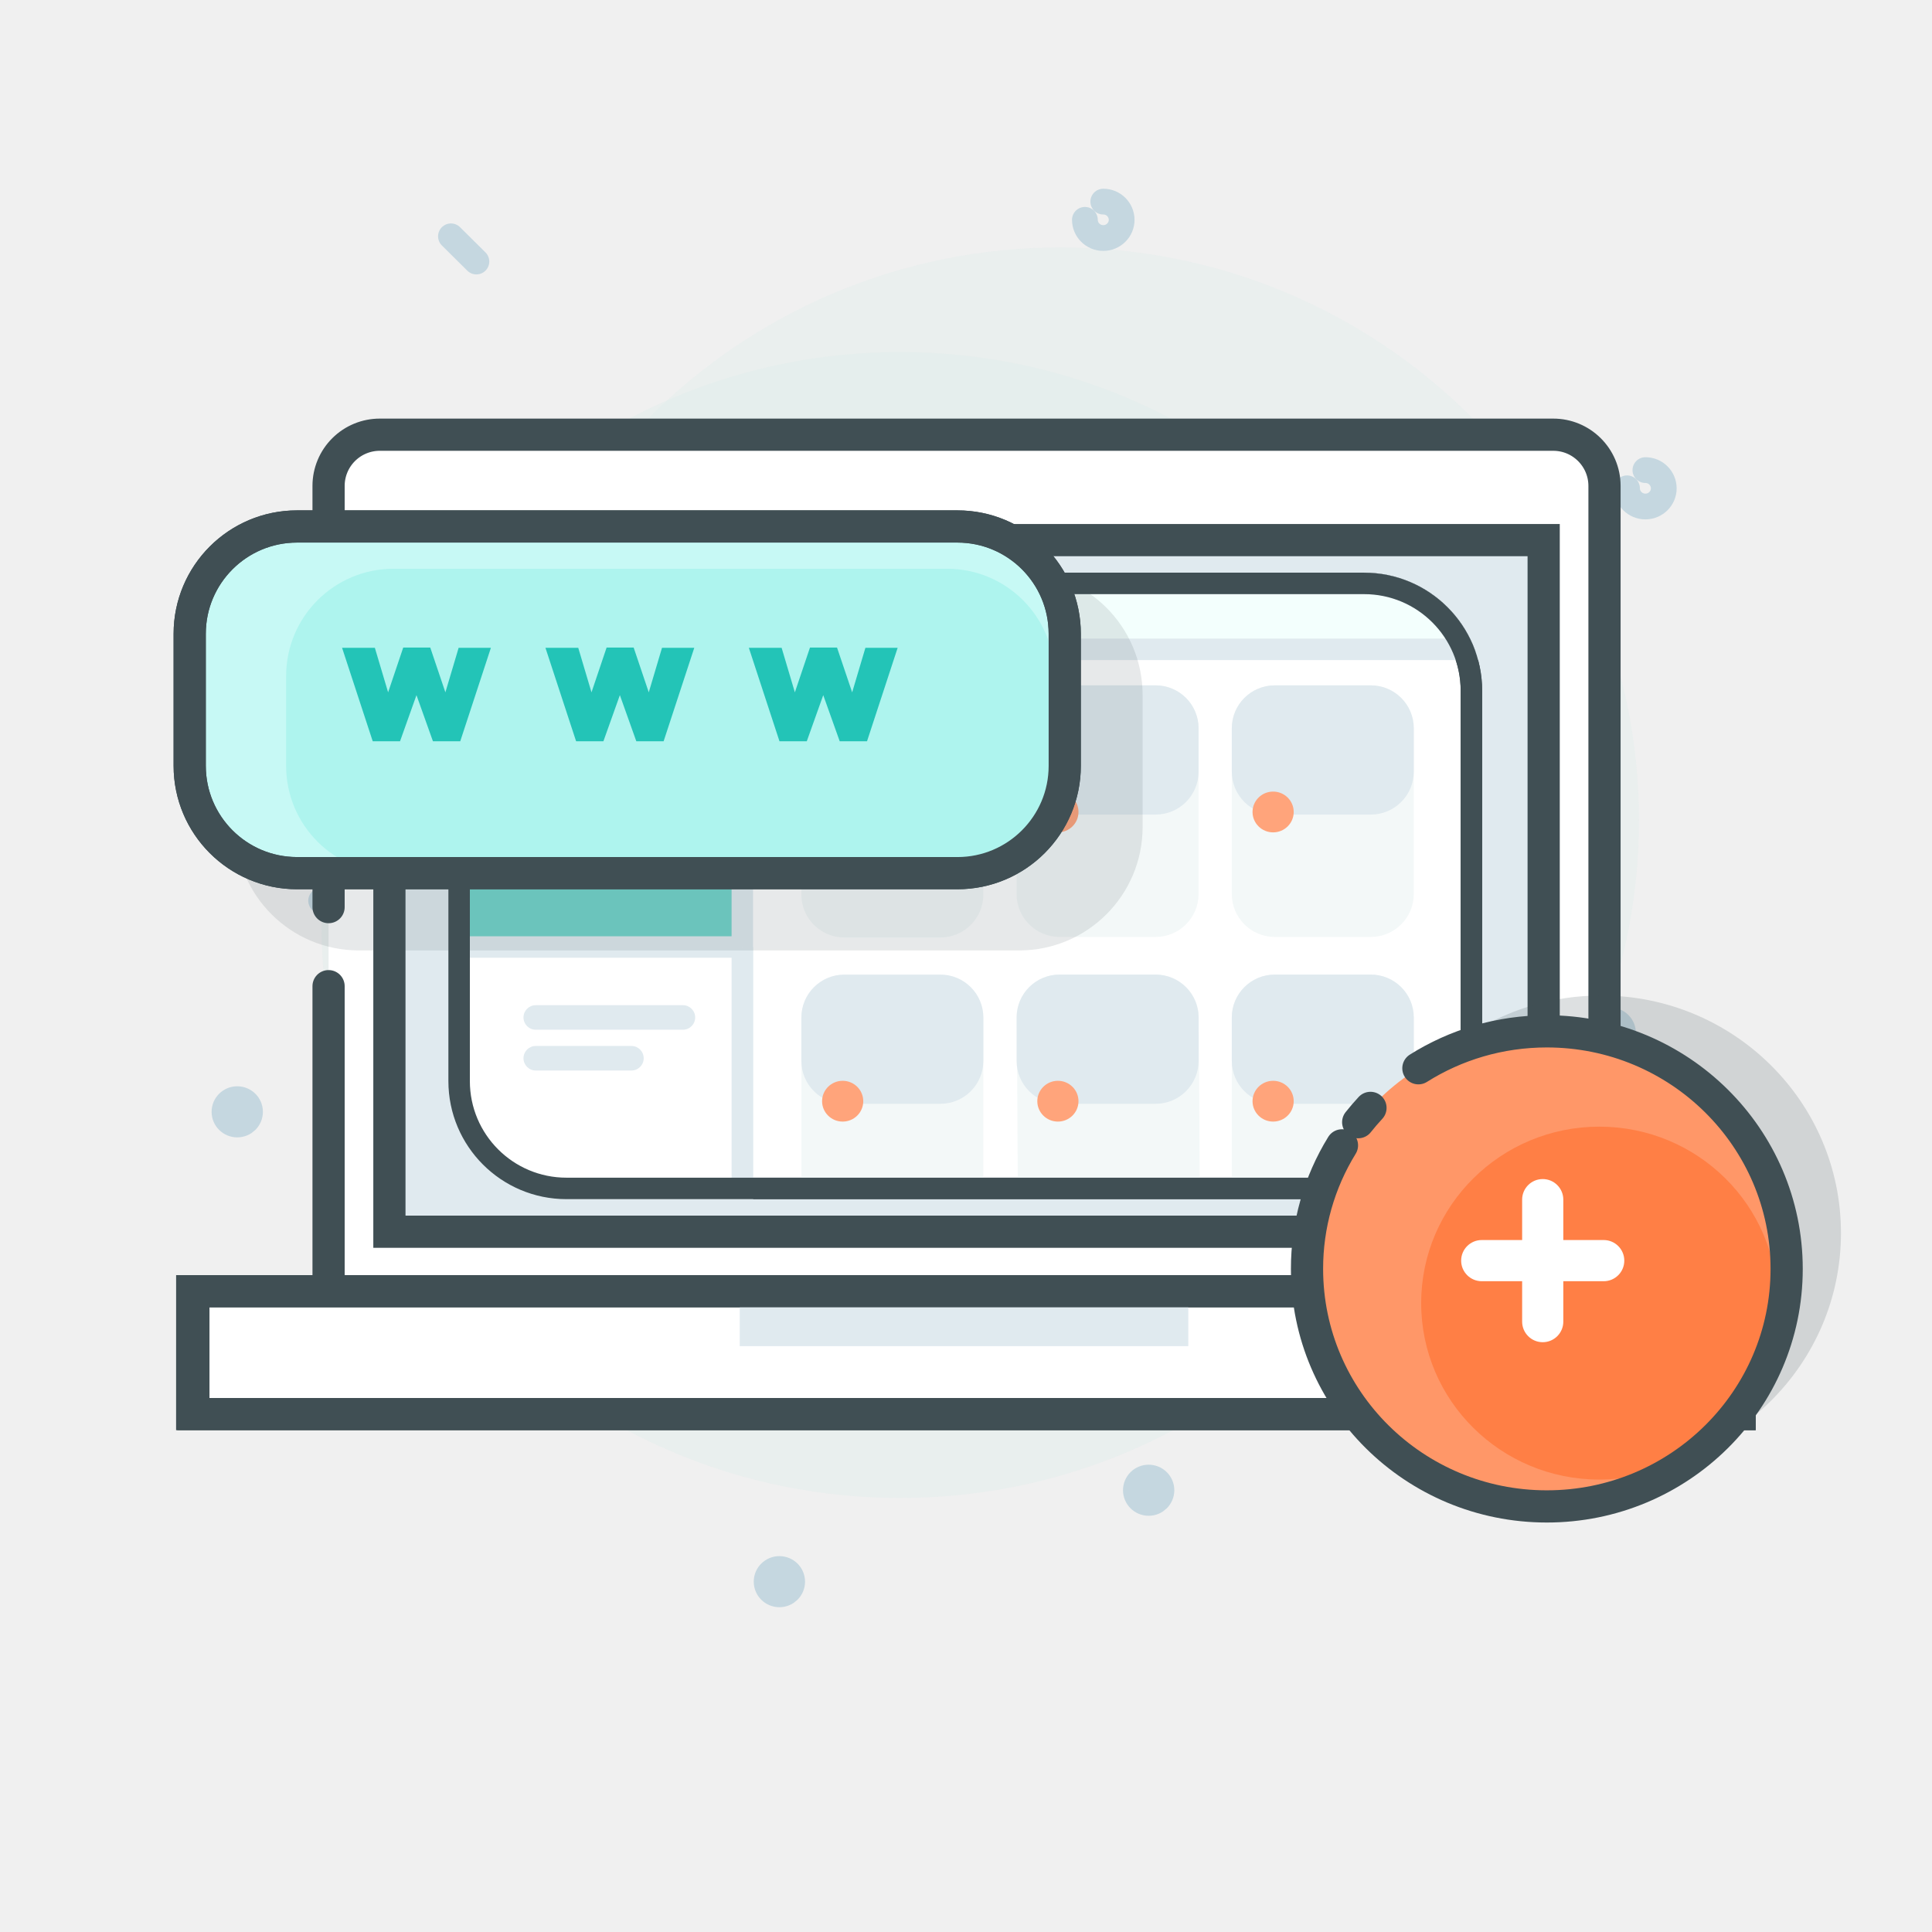
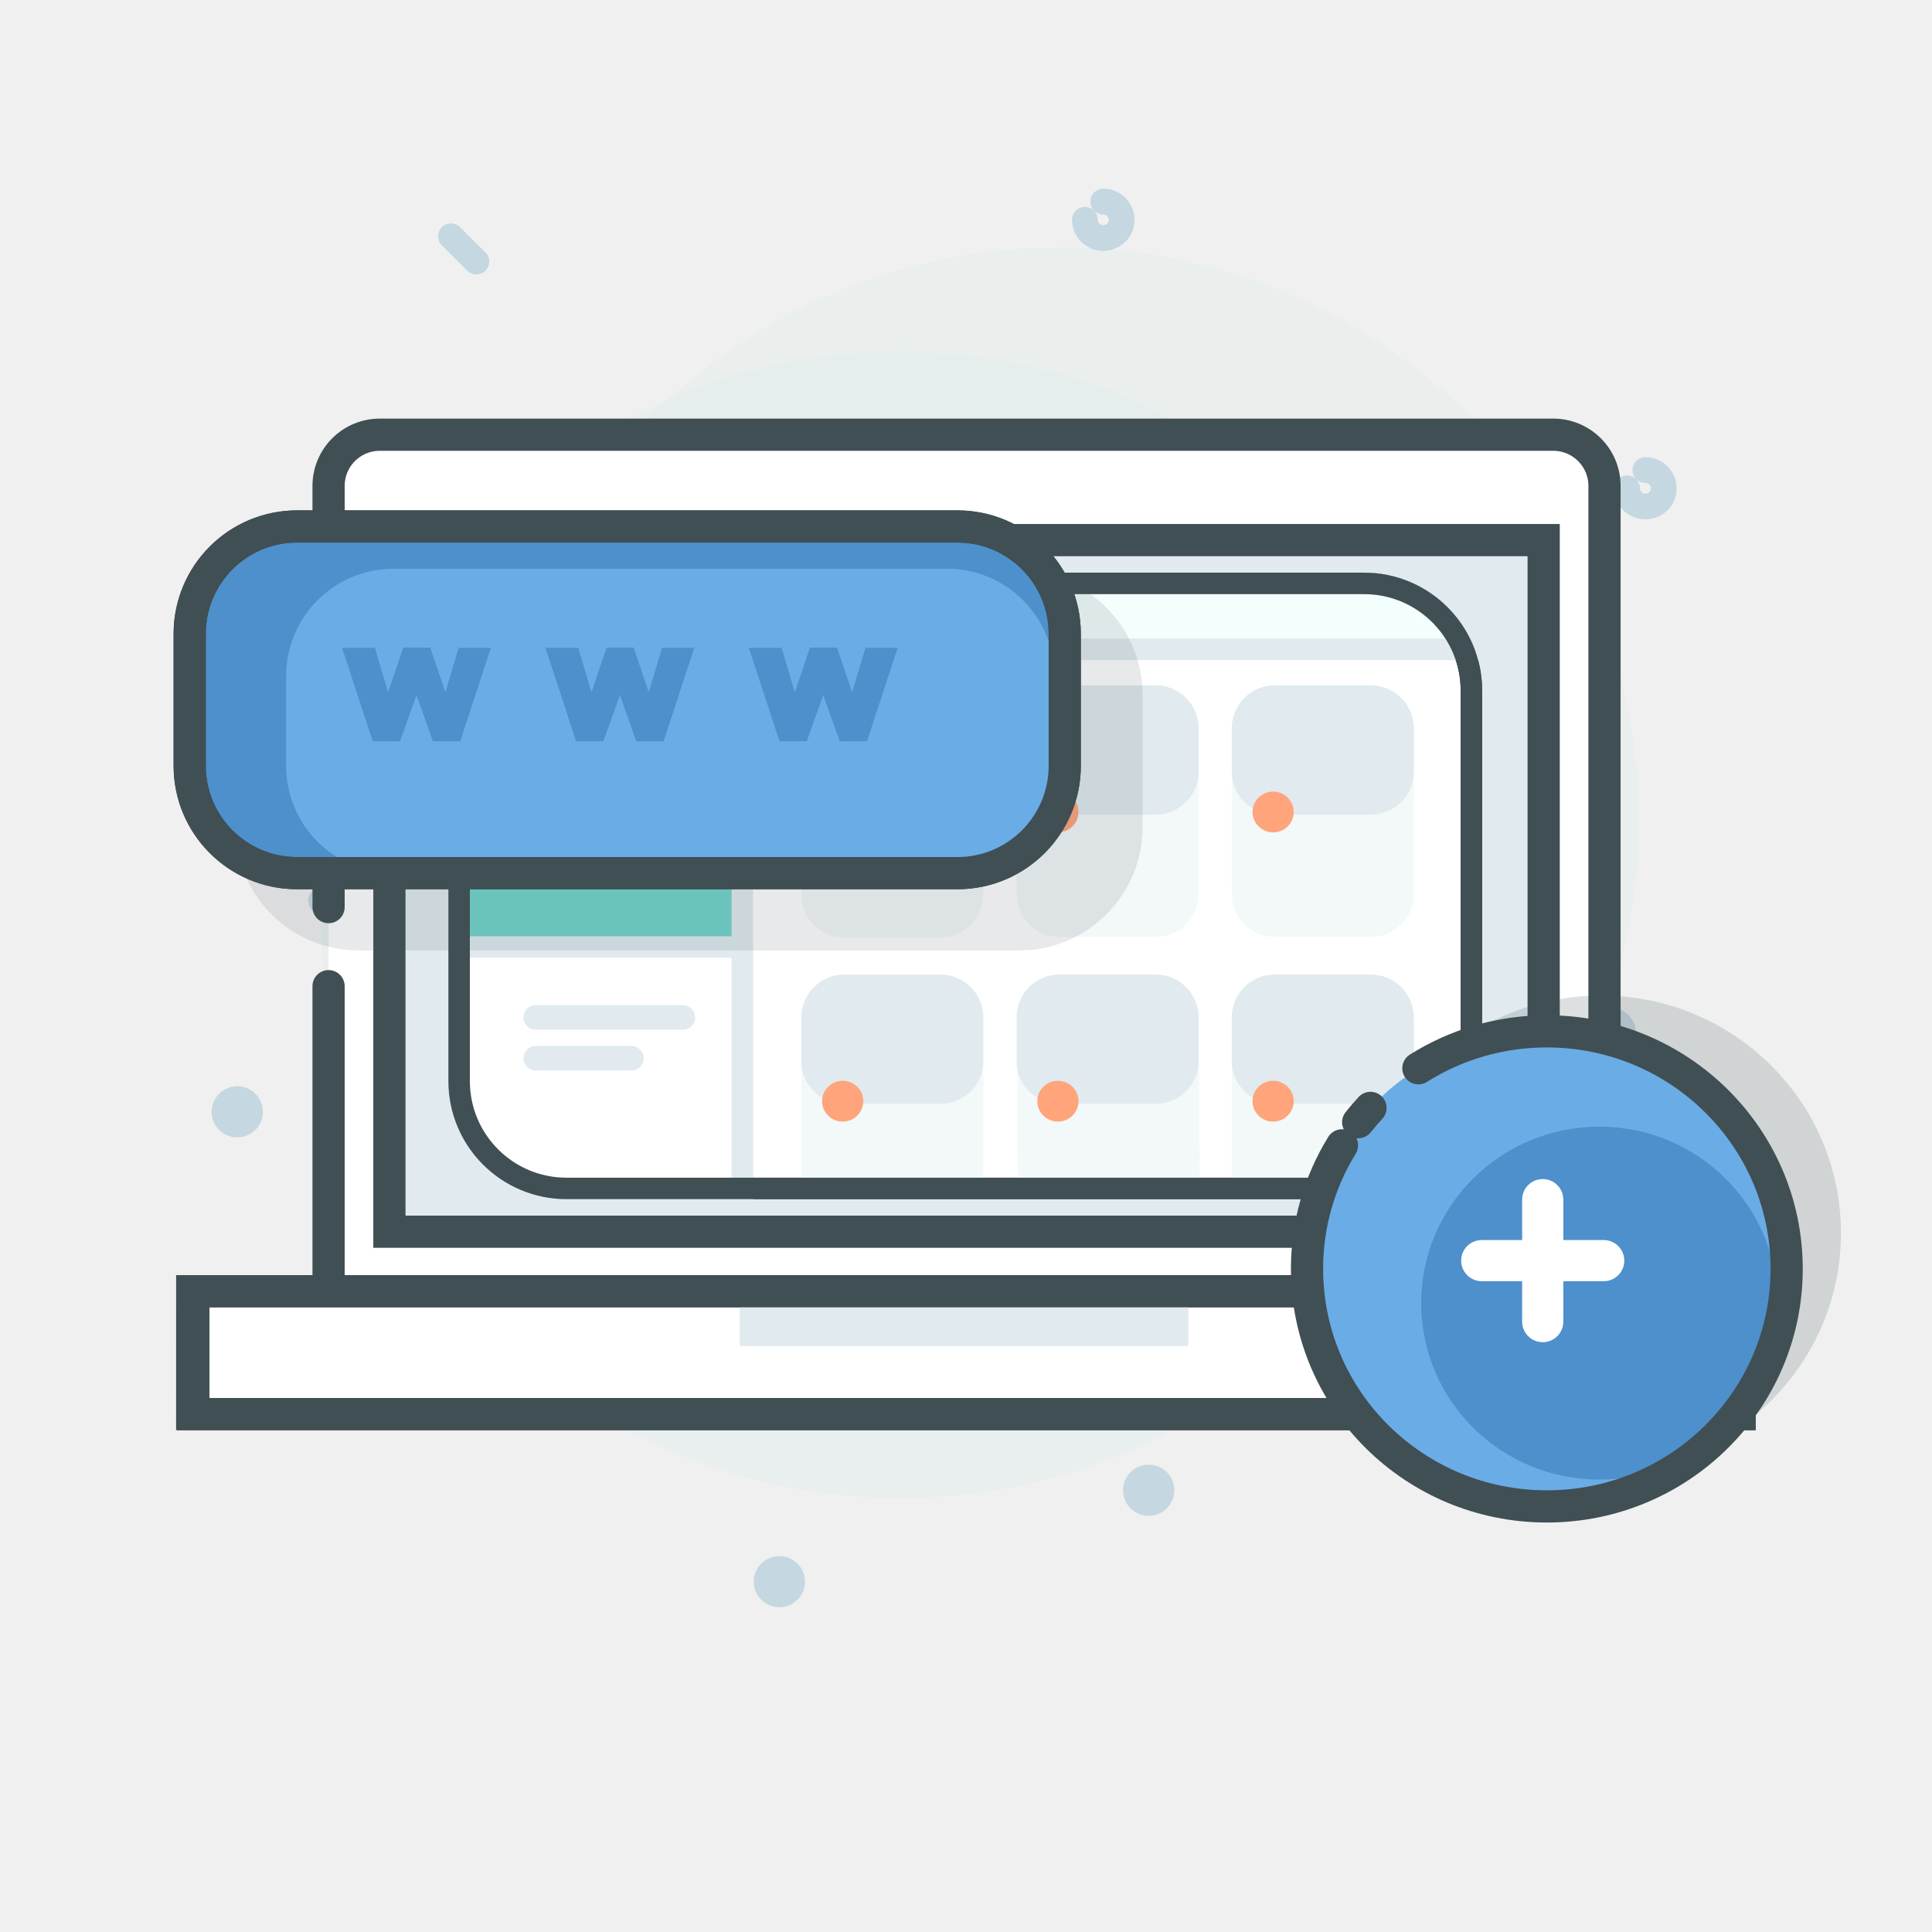
<svg xmlns="http://www.w3.org/2000/svg" width="90" height="90" viewBox="0 0 90 90">
  <g fill="none" fill-rule="evenodd">
    <path d="M5 6h76.73v76H5z" />
    <g transform="translate(14.98 11.384)" fill="#DDECEA">
      <ellipse opacity=".383" cx="26.948" cy="31.706" rx="26.948" ry="26.691" />
      <ellipse opacity=".336" cx="34.423" cy="26.832" rx="26.948" ry="26.691" />
    </g>
    <g transform="translate(10.457 9.383)" stroke="#C5D7E0" stroke-width="1.2" stroke-linecap="round">
      <path d="M11.735 2.8L10.55 1.626m52.095 53.009L61.46 53.46M1.346 16.942l1.453-.83m1.704 16.464l1.453-.831" fill="#DAE2E6" />
      <path d="M65.336 13.364c0 .468.383.848.856.848s.856-.38.856-.848a.852.852 0 0 0-.856-.848M40.082.857c0 .468.383.848.856.848.472 0 .856-.38.856-.848a.852.852 0 0 0-.856-.848" stroke-linejoin="round" />
      <ellipse stroke-linejoin="round" cx="64.554" cy="38.74" rx=".595" ry=".59" />
      <ellipse stroke-linejoin="round" cx="25.85" cy="64.297" rx=".595" ry=".59" />
      <ellipse stroke-linejoin="round" cx=".595" cy="42.41" rx=".595" ry=".59" />
      <ellipse stroke-linejoin="round" cx="43.052" cy="60.038" rx=".595" ry=".59" />
      <ellipse stroke-linejoin="round" cx="32.301" cy="21.702" rx=".595" ry=".59" />
    </g>
    <path d="M15.306 27.22v-4.591A2.385 2.385 0 0 1 17.7 20.25h54.65a2.388 2.388 0 0 1 2.394 2.376V60.15H15.306V45.94m0-3.683V30.856" stroke="#404F54" stroke-width="1.5" stroke-linecap="round" fill="#FFF" />
    <path stroke="#404F54" stroke-width="1.5" stroke-linecap="round" fill="#E0EAEF" d="M18.14 25.16h53.77v32.217H18.14z" />
    <g transform="translate(21.032 26.9)">
      <rect stroke="#404F54" stroke-linecap="round" fill="#FFF" x=".356" y=".277" width="47.156" height="28.184" rx="5" />
      <rect stroke-linecap="round" fill="#F3F8F8" x="16.299" y="5.052" width="8.477" height="11.719" rx="2" />
      <path d="M16.299 20.53a2 2 0 0 1 2.009-2.004h4.459c1.11 0 2.009.892 2.009 2.003v7.668h-8.477v-7.668z" stroke-linecap="round" fill="#F3F8F8" />
      <rect stroke-linecap="round" fill="#F3F8F8" x="26.325" y="5.027" width="8.477" height="11.719" rx="2" />
      <path d="M26.336 20.492a1.982 1.982 0 0 1 1.998-1.992h4.459c1.11 0 2.014.898 2.02 1.992l.043 7.739H26.38l-.043-7.739z" stroke-linecap="round" fill="#F3F8F8" />
      <rect stroke-linecap="round" fill="#F3F8F8" x="36.35" y="5.027" width="8.477" height="11.719" rx="2" />
      <path d="M36.35 20.492c0-1.1.892-1.992 2.01-1.992h4.459c1.11 0 2.009.897 2.009 1.992v7.735H36.35v-7.735z" stroke-linecap="round" fill="#F3F8F8" />
      <rect stroke-linecap="round" fill="#E0EAEF" x="16.299" y="5.027" width="8.477" height="6.019" rx="2" />
      <rect stroke-linecap="round" fill="#E0EAEF" x="16.299" y="18.5" width="8.477" height="6.019" rx="2" />
      <rect stroke-linecap="round" fill="#E0EAEF" x="26.325" y="5.027" width="8.477" height="6.019" rx="2" />
      <rect stroke-linecap="round" fill="#E0EAEF" x="26.325" y="18.5" width="8.477" height="6.019" rx="2" />
      <rect stroke-linecap="round" fill="#E0EAEF" x="36.35" y="5.027" width="8.477" height="6.019" rx="2" />
      <rect stroke-linecap="round" fill="#E0EAEF" x="36.35" y="18.5" width="8.477" height="6.019" rx="2" />
      <ellipse fill="#FFA47B" cx="18.223" cy="10.925" rx=".959" ry=".95" />
      <ellipse fill="#FFA47B" cx="18.223" cy="24.398" rx=".959" ry=".95" />
      <ellipse fill="#FFA47B" cx="28.249" cy="10.925" rx=".959" ry=".95" />
      <ellipse fill="#FFA47B" cx="28.249" cy="24.398" rx=".959" ry=".95" />
      <ellipse fill="#FFA47B" cx="38.275" cy="10.925" rx=".959" ry=".95" />
      <ellipse fill="#FFA47B" cx="38.275" cy="24.398" rx=".959" ry=".95" />
      <path d="M13.55.277H5.114c-2.763 0-5 2.24-5 5.006v18.17a5 5 0 0 0 5 5.007h8.434V.277z" stroke="#E0EAEF" stroke-linecap="round" fill="#71D5CA" />
      <path d="M13.55 17.216H.114v6.715a4.997 4.997 0 0 0 5 5.004h8.434V17.216z" stroke="#E0EAEF" stroke-linecap="round" fill="#FFF" />
      <rect fill="#E0EAEF" x="3.354" y="19.925" width="7.998" height="1.144" rx=".572" />
      <rect fill="#E0EAEF" x="3.354" y="21.825" width="5.6" height="1.144" rx=".572" />
      <g transform="translate(2.874 6.293)">
        <ellipse fill="#FFF" cx="3.897" cy="3.753" rx="3.772" ry="3.736" />
        <ellipse fill="#FFF" cx="4.425" cy="4.276" rx="3.772" ry="3.736" />
        <ellipse stroke="#404F54" stroke-width=".825" stroke-linecap="round" cx="3.897" cy="3.753" rx="3.772" ry="3.736" />
        <g transform="translate(1.953 .902)">
          <ellipse stroke="#404F54" stroke-width=".55" stroke-linecap="round" fill="#F5F6F7" cx=".41" cy="3.347" rx=".364" ry=".359" />
          <ellipse stroke="#404F54" stroke-width=".55" stroke-linecap="round" fill="#F5F6F7" cx="3.583" cy="3.347" rx=".364" ry=".359" />
          <rect stroke="#404F54" stroke-width=".55" stroke-linecap="round" fill="#FF8F5C" x=".53" y="3.987" width="2.929" height="1.24" rx=".62" />
          <ellipse stroke="#404F54" stroke-width=".55" fill="#FFA47B" cx="2.03" cy=".815" rx=".734" ry=".727" />
          <path d="M2.728.59a.73.73 0 0 1-.698.952.735.735 0 0 1-.48-.176.73.73 0 0 1 .698-.952c.184 0 .351.066.48.176z" fill="#FF8F5C" />
          <ellipse stroke="#404F54" stroke-width=".55" cx="2.03" cy=".815" rx=".734" ry=".727" />
          <rect stroke="#404F54" stroke-width=".55" stroke-linecap="round" fill="#F5F6F7" x="1.644" y="4.412" width=".702" height="1.24" rx=".351" />
          <rect stroke="#404F54" stroke-width=".55" stroke-linecap="round" fill="#FFF" x=".53" y="1.153" width="2.929" height="3.856" rx="1.465" />
          <path stroke="#404F54" stroke-width=".5" stroke-linecap="round" stroke-linejoin="round" d="M1.863 3.494v.411h.122" />
          <path d="M1.725 4.21c0 .133.109.24.243.24a.242.242 0 0 0 .243-.24" stroke="#FF8F5C" stroke-width=".55" stroke-linecap="round" fill="#F5F6F7" />
          <path d="M1.536 1.225A1.457 1.457 0 0 0 .53 2.611v.465l1.252-.272c.738-.159 1.029-.402 1.029-.402s.138.354.24.534c.086.154.302.38.302.38V2.87s.046.017.106.022v-.28c0-.62-.39-1.152-.94-1.362-.266-.035-.574-.025-.928-.025l-.055.001z" fill="#DAE2E6" />
          <path d="M2.79 3.531a.169.169 0 0 0-.17-.168.169.169 0 0 0-.17.168m-.907 0a.169.169 0 0 0-.17-.168.169.169 0 0 0-.17.168" stroke="#404F54" stroke-width=".5" stroke-linecap="round" fill="#F5F6F7" />
          <path d="M1.653 3.096a.278.278 0 0 0-.28-.275.278.278 0 0 0-.28.275m1.767 0a.278.278 0 0 0-.28-.275.278.278 0 0 0-.28.275" stroke="#404F54" stroke-width=".5" stroke-linecap="round" />
          <path d="M2.891 2.046s-.362.299-1.1.458c-.738.159-1.243.237-1.243.237l-.035.338H.198s-.142-.973.102-1.4C.543 1.254.934.9 1.59.9c.657 0 1.154-.035 1.522.247.369.282.612.793.612 1.161v.739h-.268s-.257-.276-.344-.43c-.101-.18-.222-.57-.222-.57z" stroke="#404F54" stroke-width=".55" fill="#FFA47B" />
          <path d="M.57 2.738c.103-.017.572-.094 1.22-.234.739-.16 1.101-.458 1.101-.458s.12.39.222.57c.043.075.126.18.2.266v-.54c0-.283-.188-.676-.47-.893-.284-.217-.666-.19-1.171-.19s-.806.273-.993.6c-.089.156-.111.53-.11.879z" fill="#FF8F5C" />
          <path d="M2.891 2.046s-.362.299-1.1.458c-.738.159-1.243.237-1.243.237L.52 3.08H.198S.056 2.107.3 1.68C.543 1.254.934.9 1.59.9c.657 0 1.154-.035 1.522.247.369.282.612.793.612 1.161v.739h-.268s-.257-.276-.344-.43c-.101-.18-.222-.57-.222-.57z" stroke="#404F54" stroke-width=".55" />
          <path d="M2.891 2.372s-.362.299-1.1.458c-.738.159-1.243.237-1.243.237l-.027.338H.198s-.142-.973.102-1.4c.243-.426.634-.78 1.291-.78.657 0 1.154-.035 1.522.247.369.282.612.793.612 1.161v.739h-.268s-.257-.276-.344-.43c-.101-.18-.222-.57-.222-.57z" />
        </g>
      </g>
      <path d="M.86 3.35A5 5 0 0 1 5.472.276H42.51a4.998 4.998 0 0 1 4.615 3.072H.86z" stroke="#E0EAEF" stroke-linecap="round" fill="#F3FFFD" />
      <rect stroke="#404F54" stroke-linecap="round" x=".356" y=".277" width="47.156" height="28.184" rx="5" />
    </g>
    <path stroke="#404F54" stroke-width="1.5" stroke-linecap="round" fill="#FFF" d="M8.953 65.874h72.08V60.15H8.954z" />
    <path fill="#E0EAEF" d="M34.46 62.708h20.895V60.15H34.46z" />
    <path stroke="#404F54" stroke-width="1.5" stroke-linecap="round" d="M9.008 65.874H81.04V60.15H9.008z" />
    <g transform="translate(60.836 46.375)">
      <ellipse fill="#404F54" opacity=".177" cx="13.751" cy="11.066" rx="11.172" ry="11.066" />
-       <ellipse fill="#FF9768" cx="11.221" cy="12.736" rx="11.172" ry="11.066" />
-       <ellipse fill="#FF7F45" cx="13.667" cy="14.329" rx="8.299" ry="8.22" />
+       <ellipse fill="#6aace6" cx="11.221" cy="12.736" rx="11.172" ry="11.066" />
+       <ellipse fill="#4d90cc" cx="13.667" cy="14.329" rx="8.299" ry="8.22" />
      <path d="M1.678 6.98A10.936 10.936 0 0 0 .05 12.735C.05 18.847 5.051 23.8 11.221 23.8c6.17 0 11.172-4.954 11.172-11.065 0-6.112-5.002-11.066-11.172-11.066-2.2 0-4.253.63-5.983 1.72M3.006 5.235c-.199.215-.39.436-.572.666" stroke="#404F54" stroke-width="1.5" stroke-linecap="round" />
      <rect fill="#FFF" x="10.071" y="8.55" width="1.918" height="7.6" rx=".959" />
      <rect fill="#FFF" transform="rotate(90 11.03 12.35)" x="10.071" y="8.55" width="1.918" height="7.6" rx=".959" />
    </g>
    <g transform="translate(8.837 24.525)">
      <rect stroke="#404F54" stroke-width="1.5" stroke-linecap="round" fill="#404F54" opacity=".128" x="2.877" y="2.85" width="40.763" height="16.15" rx="5" />
-       <rect stroke="#404F54" stroke-width="1.5" stroke-linecap="round" fill="#C7F9F5" width="40.763" height="16.15" rx="5" />
-       <rect fill="#AEF4EE" x="4.492" y="1.97" width="35.791" height="14.18" rx="5" />
+       <rect stroke="#404F54" stroke-width="1.5" stroke-linecap="round" fill="#4d90cc" width="40.763" height="16.15" rx="5" />
+       <rect fill="#6aace6" x="4.492" y="1.97" width="35.791" height="14.18" rx="5" />
      <rect stroke="#404F54" stroke-width="1.5" stroke-linecap="round" width="40.763" height="16.15" rx="5" />
-       <path d="M8.526 10.006h1.272l.766-2.149.767 2.149h1.272l1.428-4.354h-1.503l-.617 2.075-.705-2.087H9.947l-.704 2.087-.618-2.075H7.098l1.428 4.354zm9.474 0h1.272l.767-2.149.766 2.149h1.272l1.428-4.354h-1.503l-.617 2.075-.704-2.087h-1.26l-.704 2.087-.617-2.075h-1.528L18 10.006zm9.474 0h1.272l.767-2.149.767 2.149h1.272l1.427-4.354h-1.502l-.617 2.075-.705-2.087h-1.26l-.704 2.087-.617-2.075h-1.527l1.427 4.354z" fill="#23C4B7" />
+       <path d="M8.526 10.006h1.272l.766-2.149.767 2.149h1.272l1.428-4.354h-1.503l-.617 2.075-.705-2.087H9.947l-.704 2.087-.618-2.075H7.098l1.428 4.354zm9.474 0h1.272l.767-2.149.766 2.149h1.272l1.428-4.354h-1.503l-.617 2.075-.704-2.087h-1.26l-.704 2.087-.617-2.075h-1.528L18 10.006zm9.474 0h1.272l.767-2.149.767 2.149h1.272l1.427-4.354h-1.502l-.617 2.075-.705-2.087h-1.26l-.704 2.087-.617-2.075h-1.527l1.427 4.354z" fill="#4d90cc" />
    </g>
  </g>
+   <div id="screen-shader" style="&#10;            transition: opacity 0.1s ease 0s; &#10;            z-index: 2147483647;&#10;            margin: 0; &#10;            border-radius: 0; &#10;            padding: 0; &#10;            background: #fac563; &#10;            pointer-events: none; &#10;            position: fixed; &#10;            top: -10%; &#10;            right: -10%; &#10;            width: 120%; &#10;            height: 120%; &#10;            opacity: 0.584;&#10;            mix-blend-mode: multiply; &#10;            display: none;&#10;        " />
</svg>
